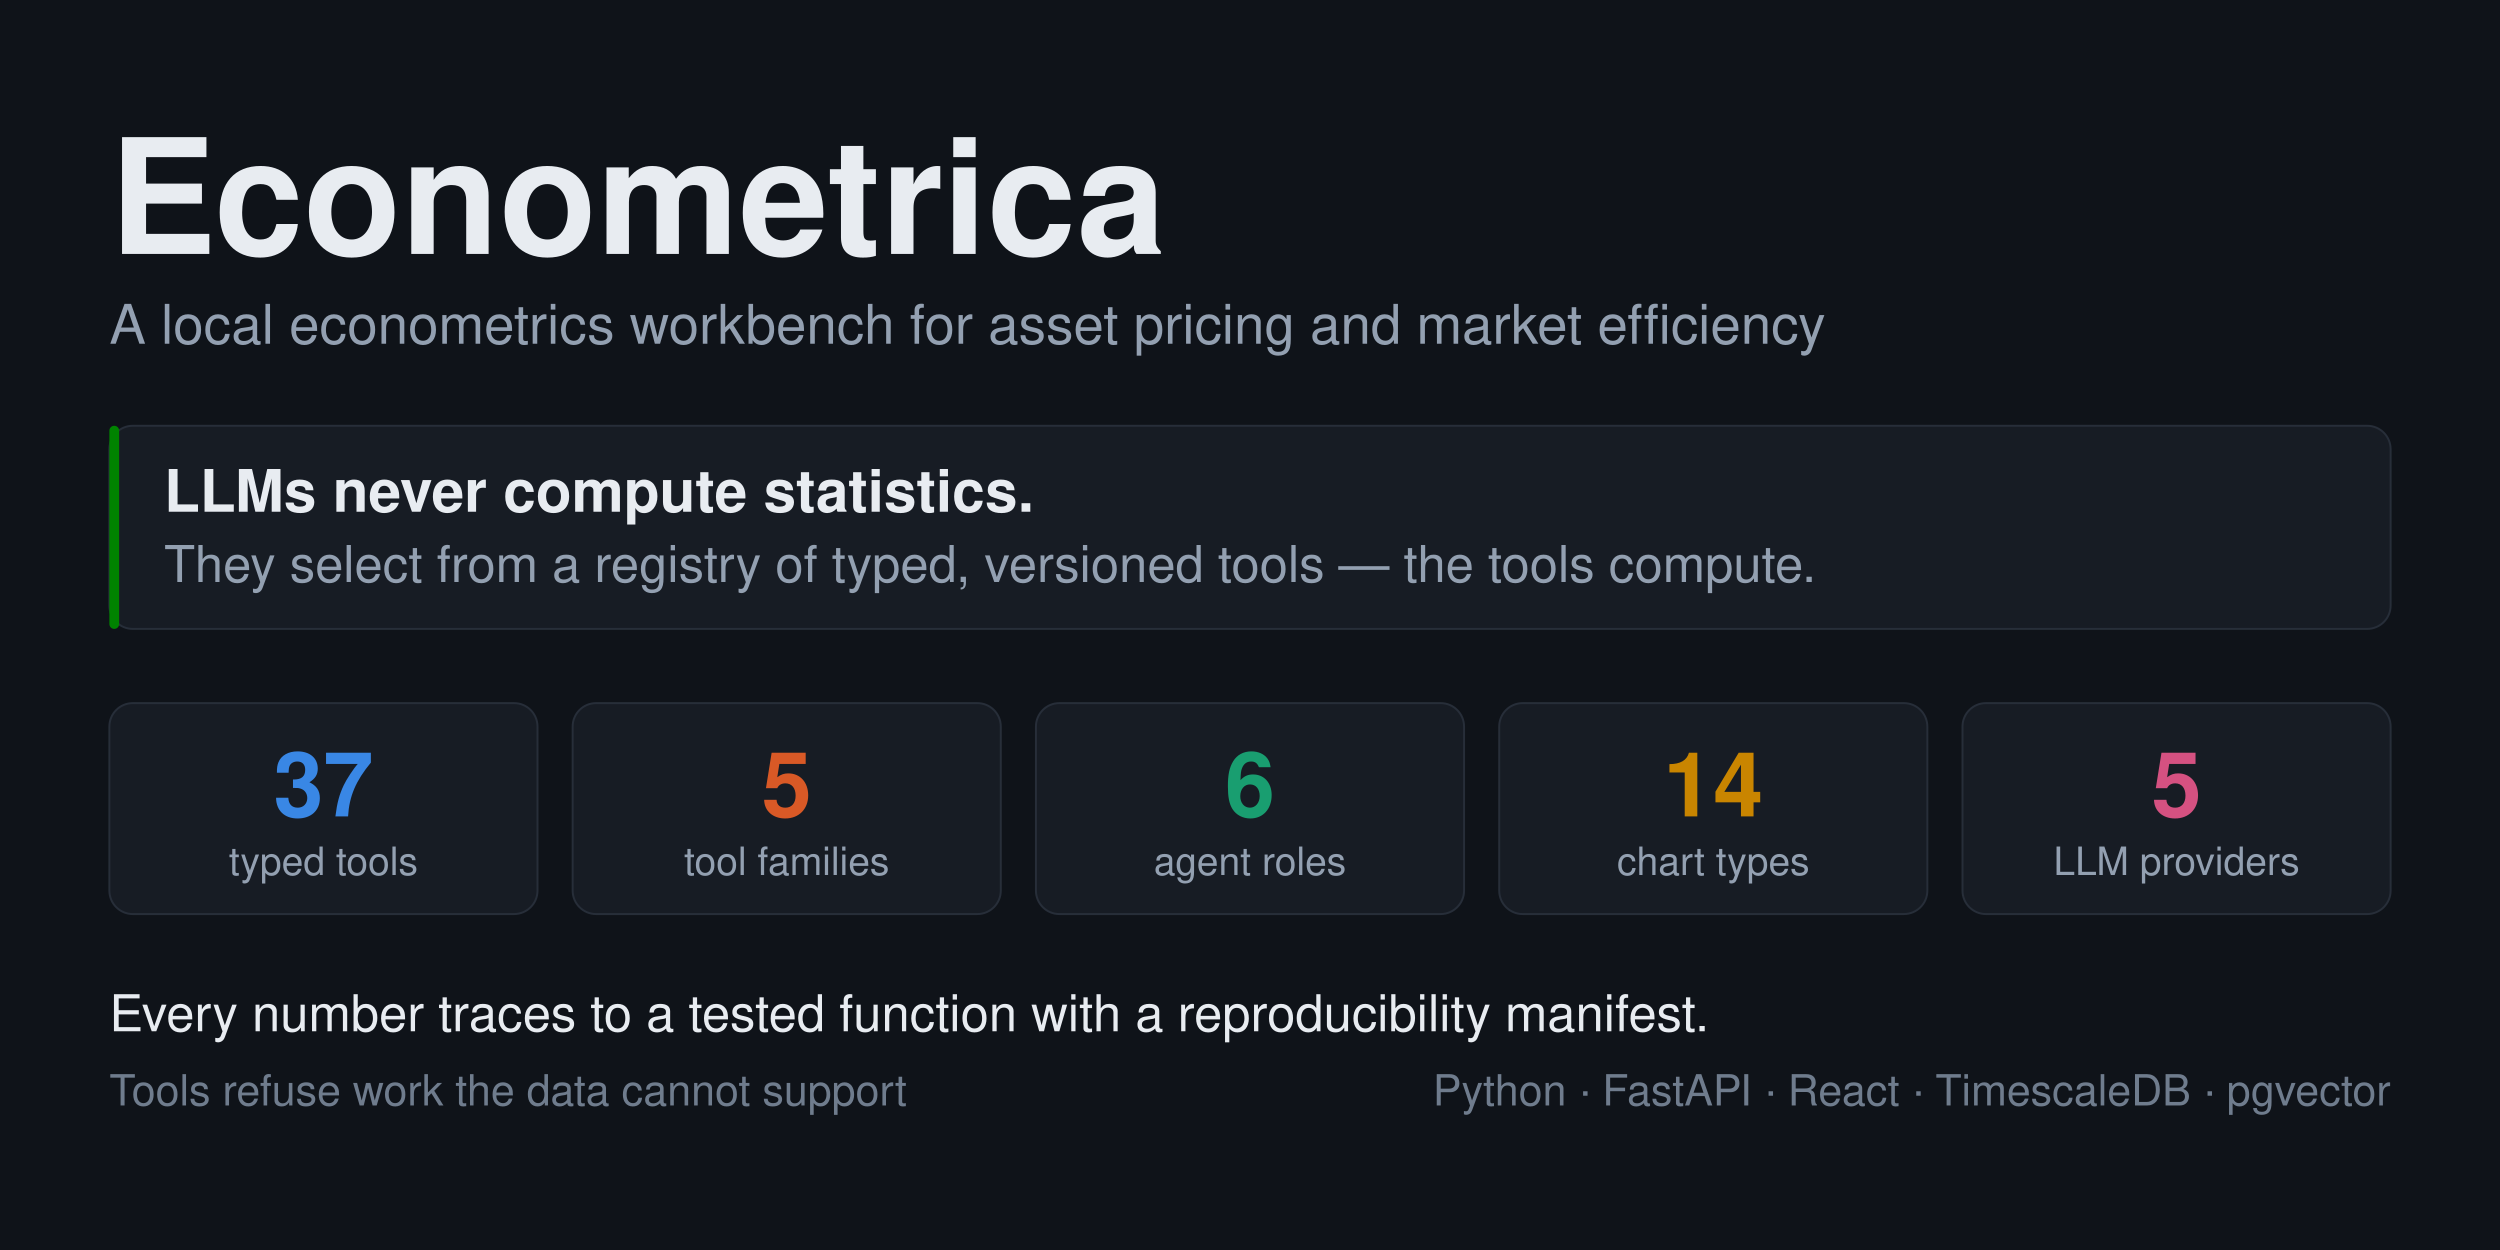
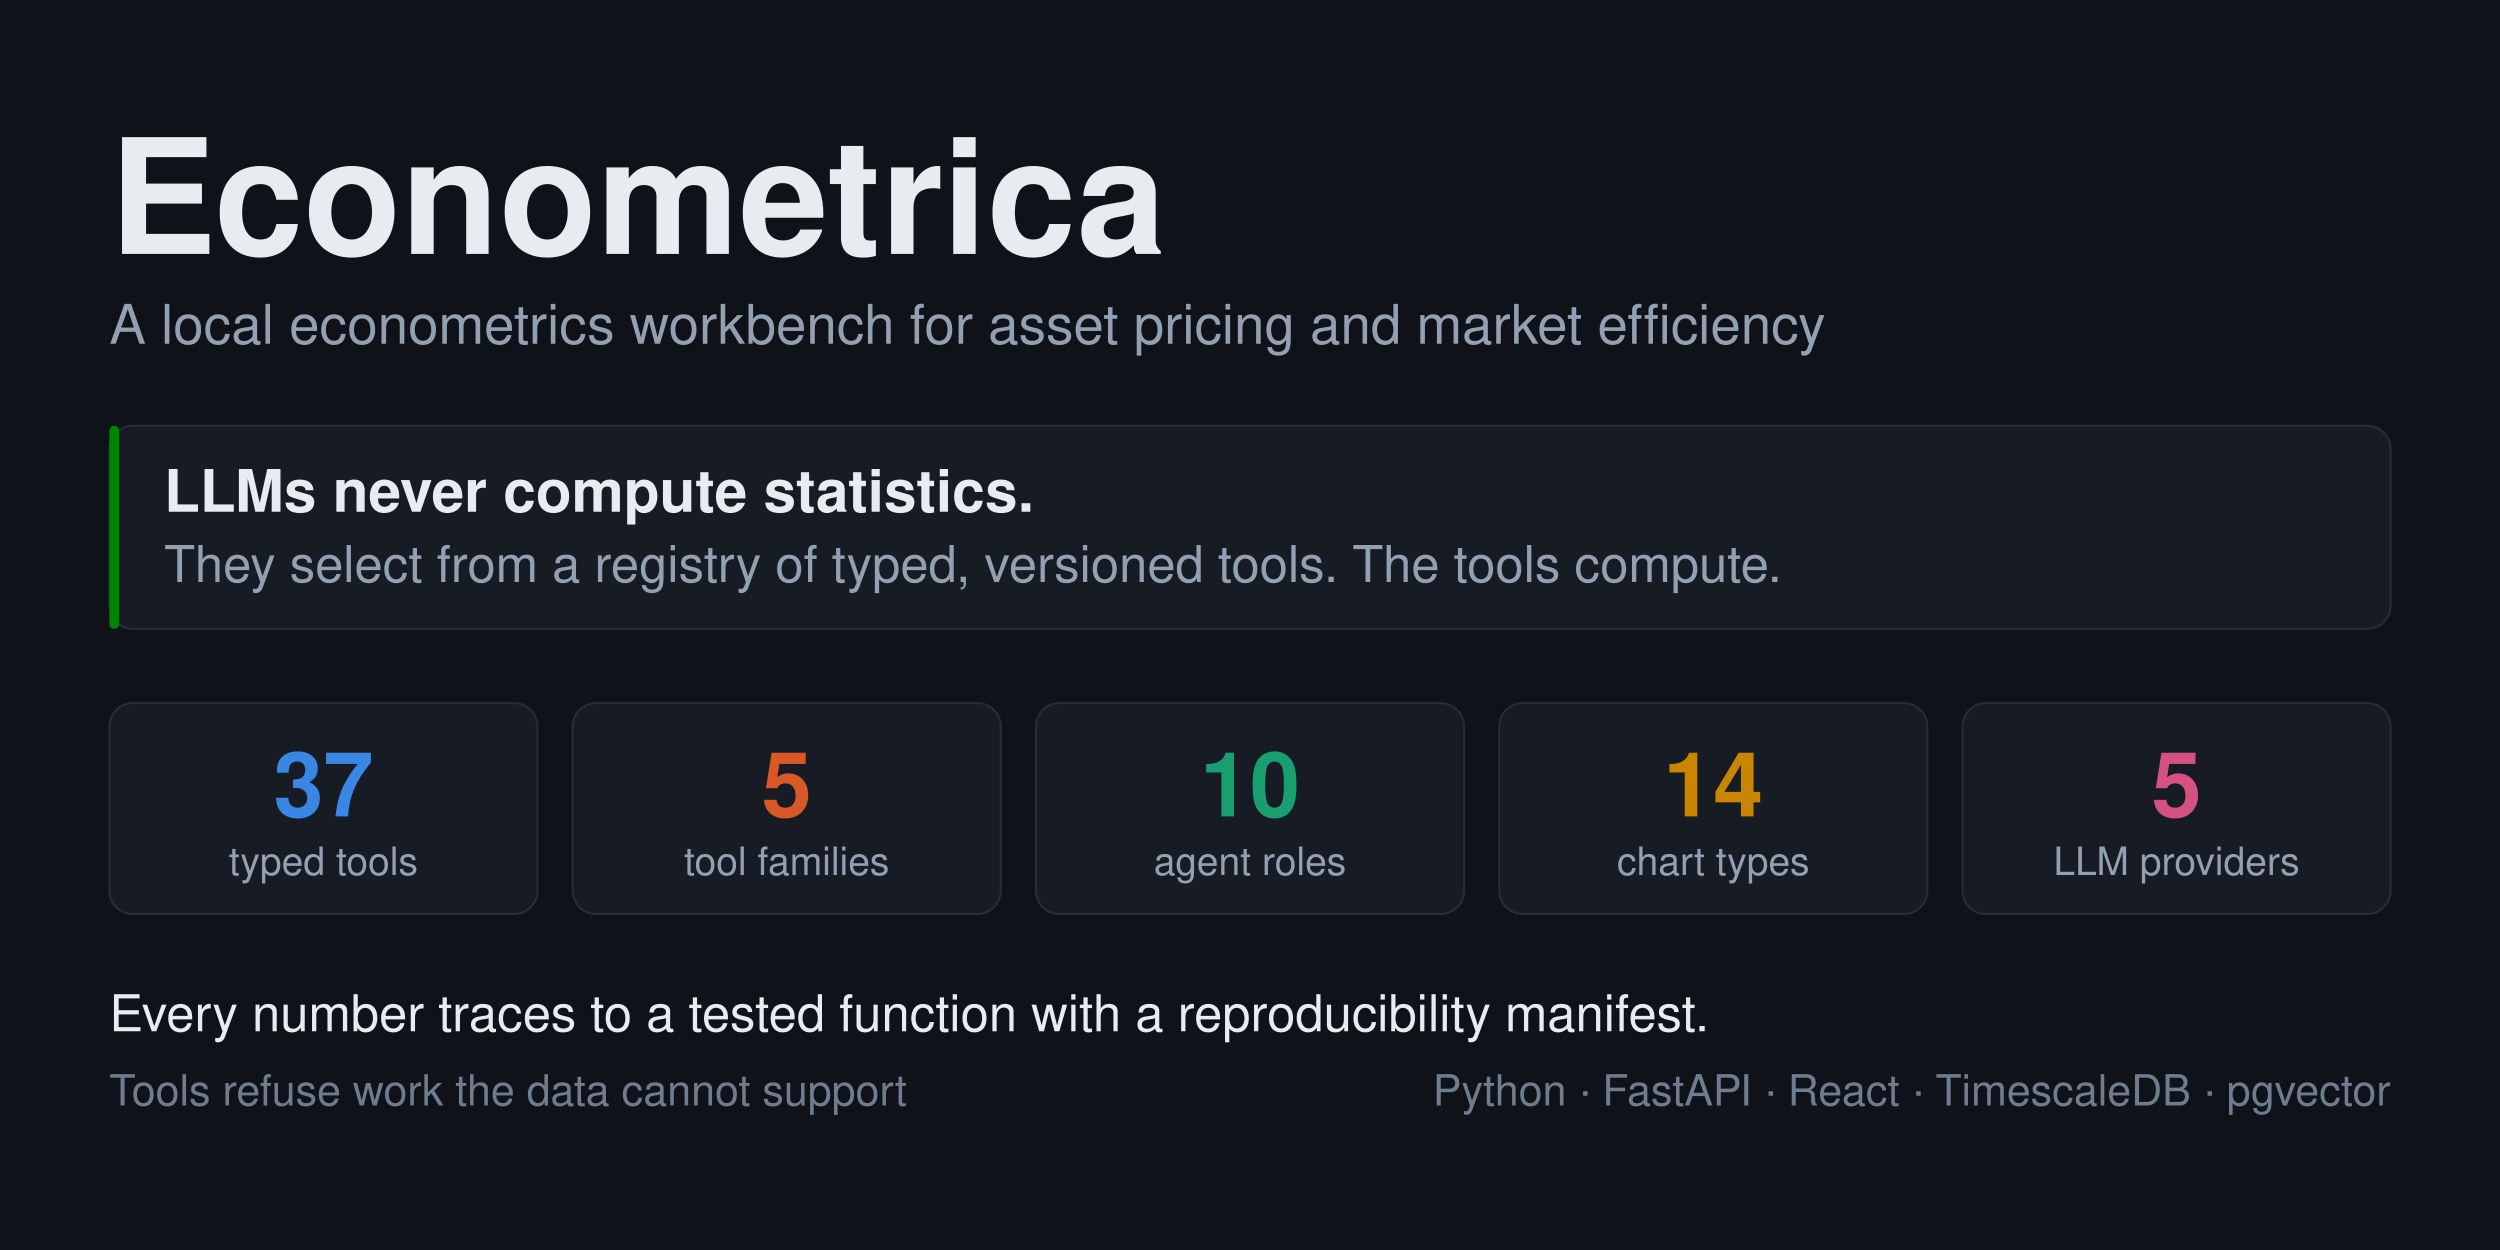
- <svg xmlns="http://www.w3.org/2000/svg" viewBox="0 0 1280 640" width="1280" height="640" role="img" aria-label="Econometrica — a local econometrics workbench">
+ <svg xmlns="http://www.w3.org/2000/svg" viewBox="0 0 1280 640" width="1280" height="640" role="img" aria-label="Econometrica: a local econometrics workbench">
  <rect x="0" y="0" width="1280" height="640" rx="0" fill="#0f1319" stroke="none" />
  <text x="56" y="130" fill="#e8ecf1" font-family="ui-sans-serif,-apple-system,Segoe UI,Helvetica,Arial,sans-serif" font-size="82" font-weight="700" text-anchor="start" letter-spacing="0">Econometrica</text>
  <text x="56" y="176" fill="#93a0b1" font-family="ui-sans-serif,-apple-system,Segoe UI,Helvetica,Arial,sans-serif" font-size="28" font-weight="400" text-anchor="start" letter-spacing="0">A local econometrics workbench for asset pricing and market efficiency</text>
  <rect x="56" y="218" width="1168" height="104" rx="12" fill="#171c24" stroke="#272e39" />
  <rect x="56" y="218" width="5" height="104" rx="2.5" fill="#008300" stroke="none" />
  <text x="84" y="262" fill="#e8ecf1" font-family="ui-sans-serif,-apple-system,Segoe UI,Helvetica,Arial,sans-serif" font-size="30" font-weight="600" text-anchor="start" letter-spacing="0">LLMs never compute statistics.</text>
-   <text x="84" y="298" fill="#93a0b1" font-family="ui-sans-serif,-apple-system,Segoe UI,Helvetica,Arial,sans-serif" font-size="26" font-weight="400" text-anchor="start" letter-spacing="0">They select from a registry of typed, versioned tools — the tools compute.</text>
+   <text x="84" y="298" fill="#93a0b1" font-family="ui-sans-serif,-apple-system,Segoe UI,Helvetica,Arial,sans-serif" font-size="26" font-weight="400" text-anchor="start" letter-spacing="0">They select from a registry of typed, versioned tools. The tools compute.</text>
  <rect x="56.0" y="360" width="219.2" height="108" rx="12" fill="#171c24" stroke="#272e39" />
  <text x="165.6" y="418" fill="#3987e5" font-family="ui-sans-serif,-apple-system,Segoe UI,Helvetica,Arial,sans-serif" font-size="46" font-weight="700" text-anchor="middle" letter-spacing="0">37</text>
  <text x="165.6" y="448" fill="#93a0b1" font-family="ui-sans-serif,-apple-system,Segoe UI,Helvetica,Arial,sans-serif" font-size="20" font-weight="400" text-anchor="middle" letter-spacing="0">typed tools</text>
  <rect x="293.2" y="360" width="219.2" height="108" rx="12" fill="#171c24" stroke="#272e39" />
  <text x="402.8" y="418" fill="#d95926" font-family="ui-sans-serif,-apple-system,Segoe UI,Helvetica,Arial,sans-serif" font-size="46" font-weight="700" text-anchor="middle" letter-spacing="0">5</text>
  <text x="402.8" y="448" fill="#93a0b1" font-family="ui-sans-serif,-apple-system,Segoe UI,Helvetica,Arial,sans-serif" font-size="20" font-weight="400" text-anchor="middle" letter-spacing="0">tool families</text>
  <rect x="530.4" y="360" width="219.2" height="108" rx="12" fill="#171c24" stroke="#272e39" />
-   <text x="640.0" y="418" fill="#199e70" font-family="ui-sans-serif,-apple-system,Segoe UI,Helvetica,Arial,sans-serif" font-size="46" font-weight="700" text-anchor="middle" letter-spacing="0">6</text>
+   <text x="640.0" y="418" fill="#199e70" font-family="ui-sans-serif,-apple-system,Segoe UI,Helvetica,Arial,sans-serif" font-size="46" font-weight="700" text-anchor="middle" letter-spacing="0">10</text>
  <text x="640.0" y="448" fill="#93a0b1" font-family="ui-sans-serif,-apple-system,Segoe UI,Helvetica,Arial,sans-serif" font-size="20" font-weight="400" text-anchor="middle" letter-spacing="0">agent roles</text>
  <rect x="767.6" y="360" width="219.2" height="108" rx="12" fill="#171c24" stroke="#272e39" />
  <text x="877.2" y="418" fill="#c98500" font-family="ui-sans-serif,-apple-system,Segoe UI,Helvetica,Arial,sans-serif" font-size="46" font-weight="700" text-anchor="middle" letter-spacing="0">14</text>
  <text x="877.2" y="448" fill="#93a0b1" font-family="ui-sans-serif,-apple-system,Segoe UI,Helvetica,Arial,sans-serif" font-size="20" font-weight="400" text-anchor="middle" letter-spacing="0">chart types</text>
  <rect x="1004.8" y="360" width="219.2" height="108" rx="12" fill="#171c24" stroke="#272e39" />
  <text x="1114.4" y="418" fill="#d55181" font-family="ui-sans-serif,-apple-system,Segoe UI,Helvetica,Arial,sans-serif" font-size="46" font-weight="700" text-anchor="middle" letter-spacing="0">5</text>
  <text x="1114.4" y="448" fill="#93a0b1" font-family="ui-sans-serif,-apple-system,Segoe UI,Helvetica,Arial,sans-serif" font-size="20" font-weight="400" text-anchor="middle" letter-spacing="0">LLM providers</text>
  <text x="56" y="528" fill="#e8ecf1" font-family="ui-sans-serif,-apple-system,Segoe UI,Helvetica,Arial,sans-serif" font-size="26" font-weight="400" text-anchor="start" letter-spacing="0">Every number traces to a tested function with a reproducibility manifest.</text>
  <text x="56" y="566" fill="#6f7c8d" font-family="ui-sans-serif,-apple-system,Segoe UI,Helvetica,Arial,sans-serif" font-size="22" font-weight="400" text-anchor="start" letter-spacing="0">Tools refuse work the data cannot support</text>
  <text x="1224" y="566" fill="#6f7c8d" font-family="ui-sans-serif,-apple-system,Segoe UI,Helvetica,Arial,sans-serif" font-size="22" font-weight="400" text-anchor="end" letter-spacing="0">Python · FastAPI · React · TimescaleDB · pgvector</text>
</svg>
